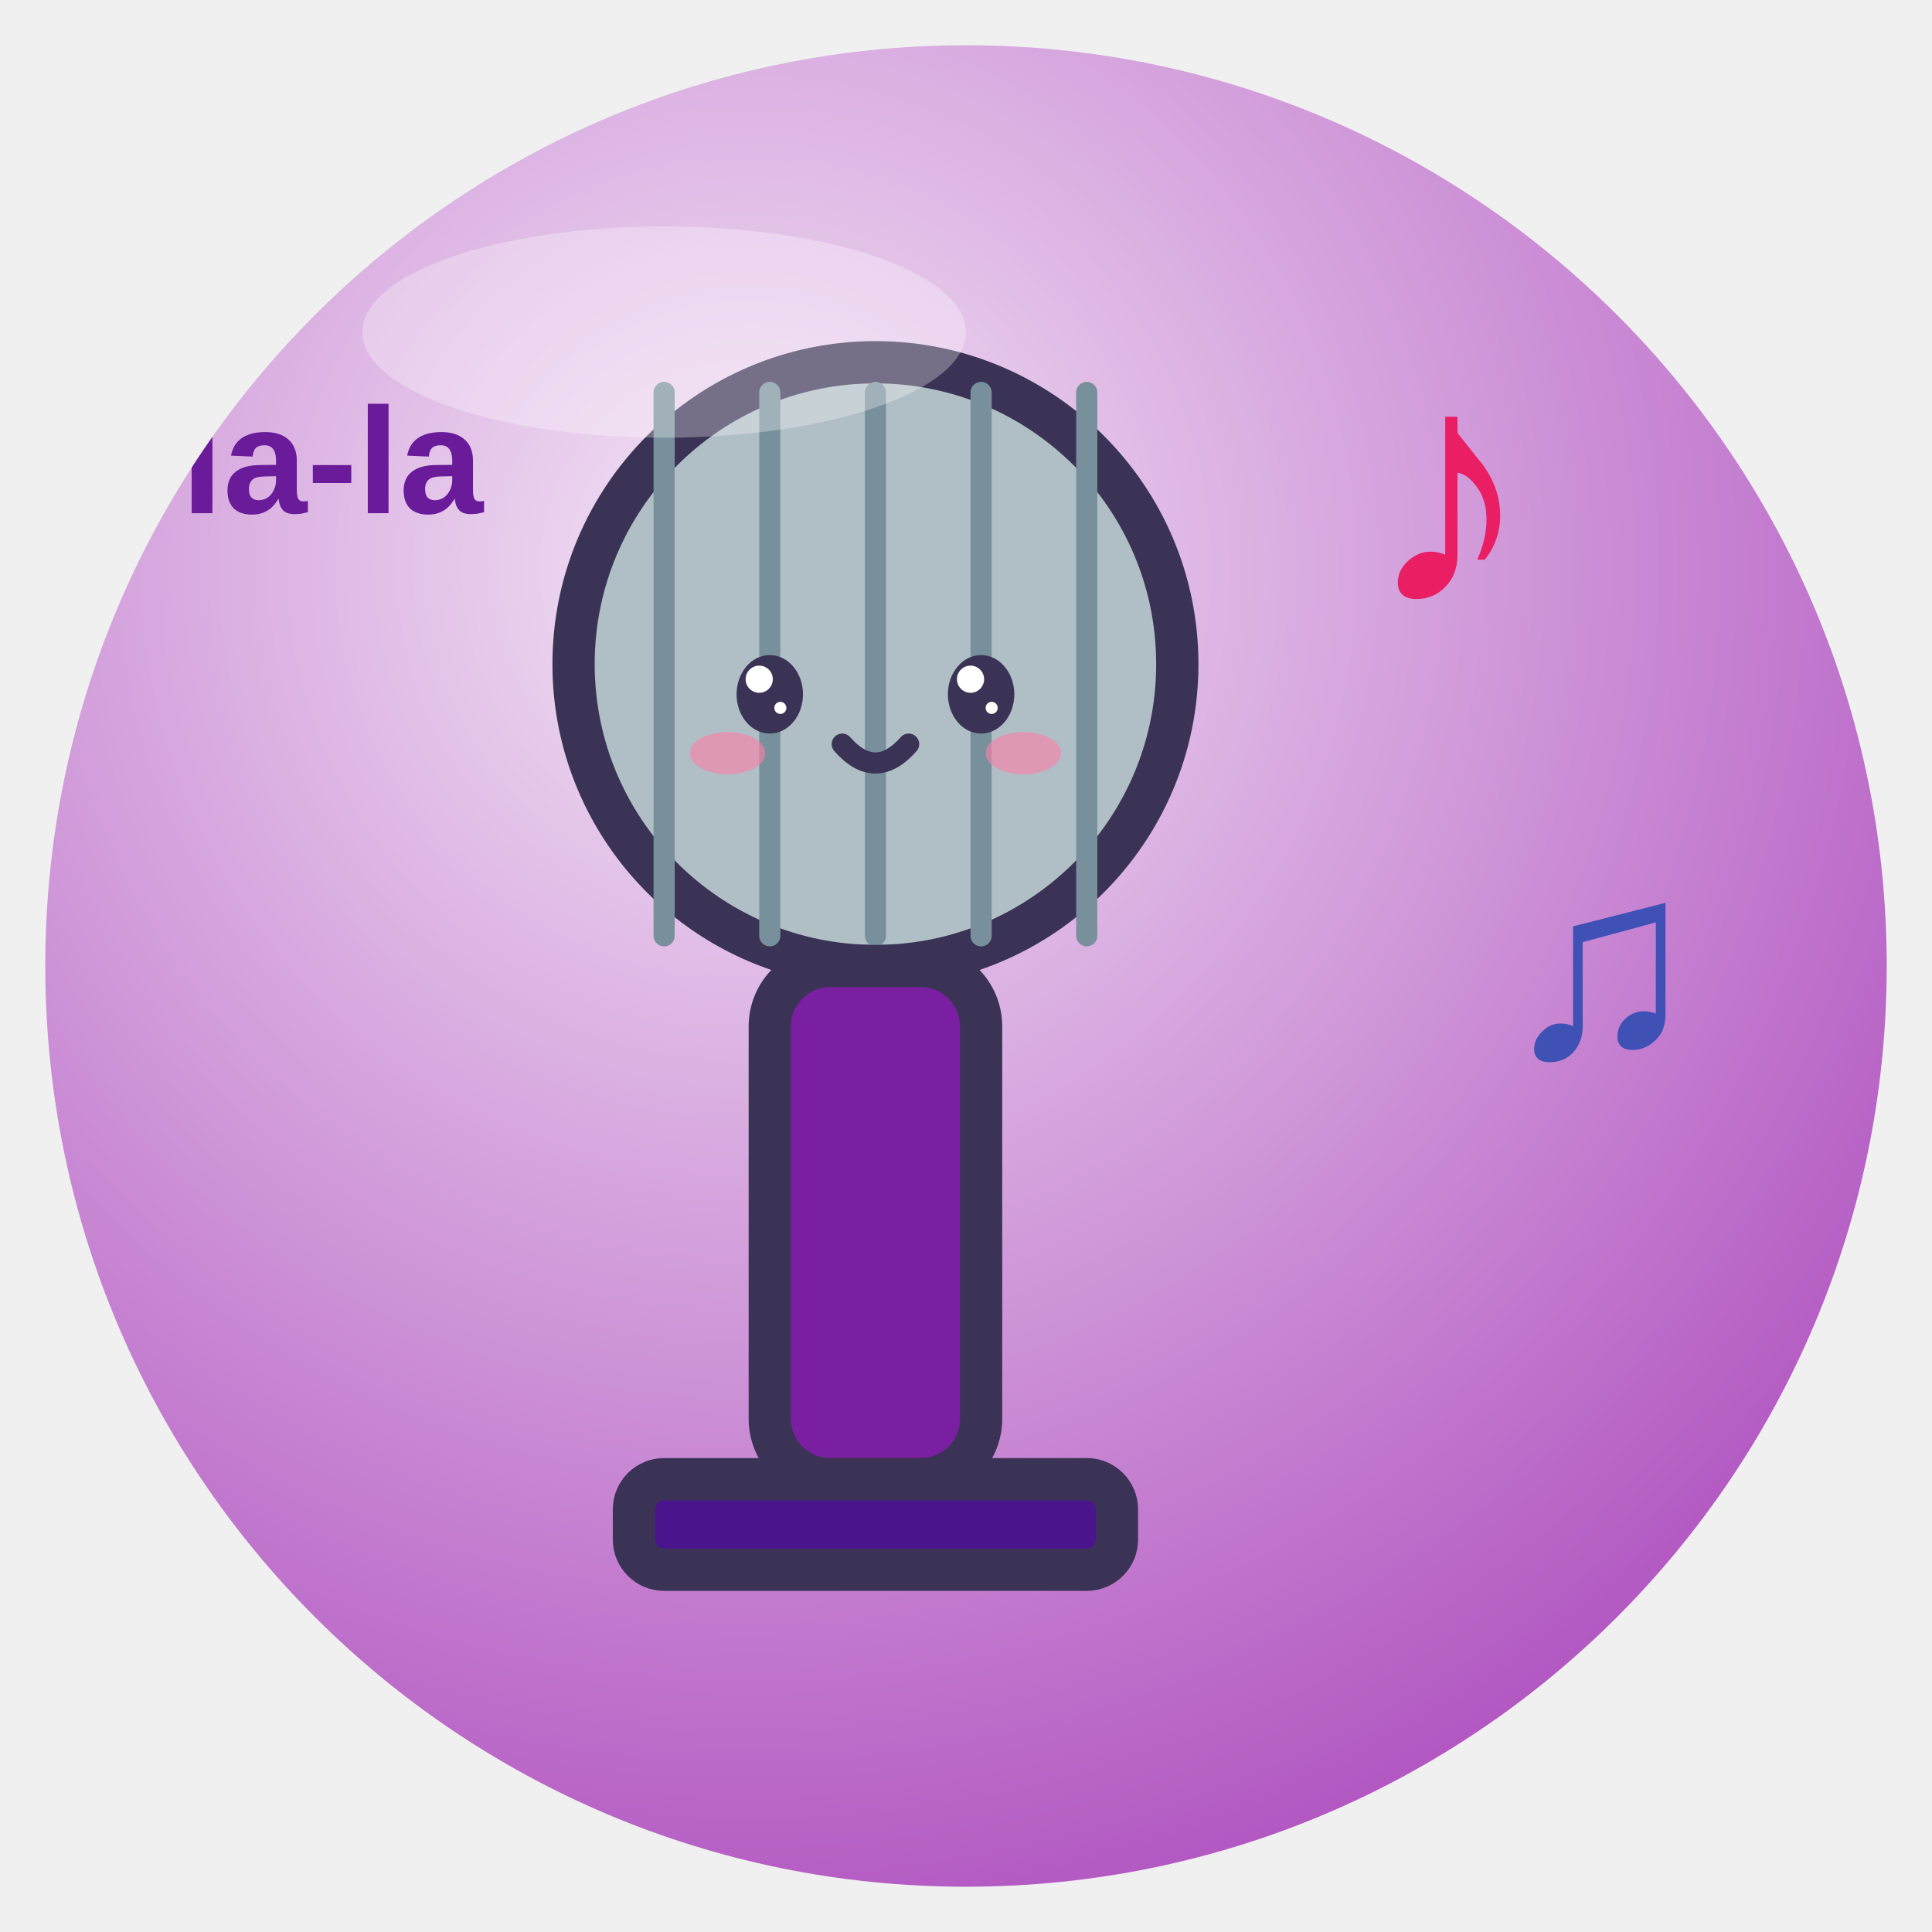
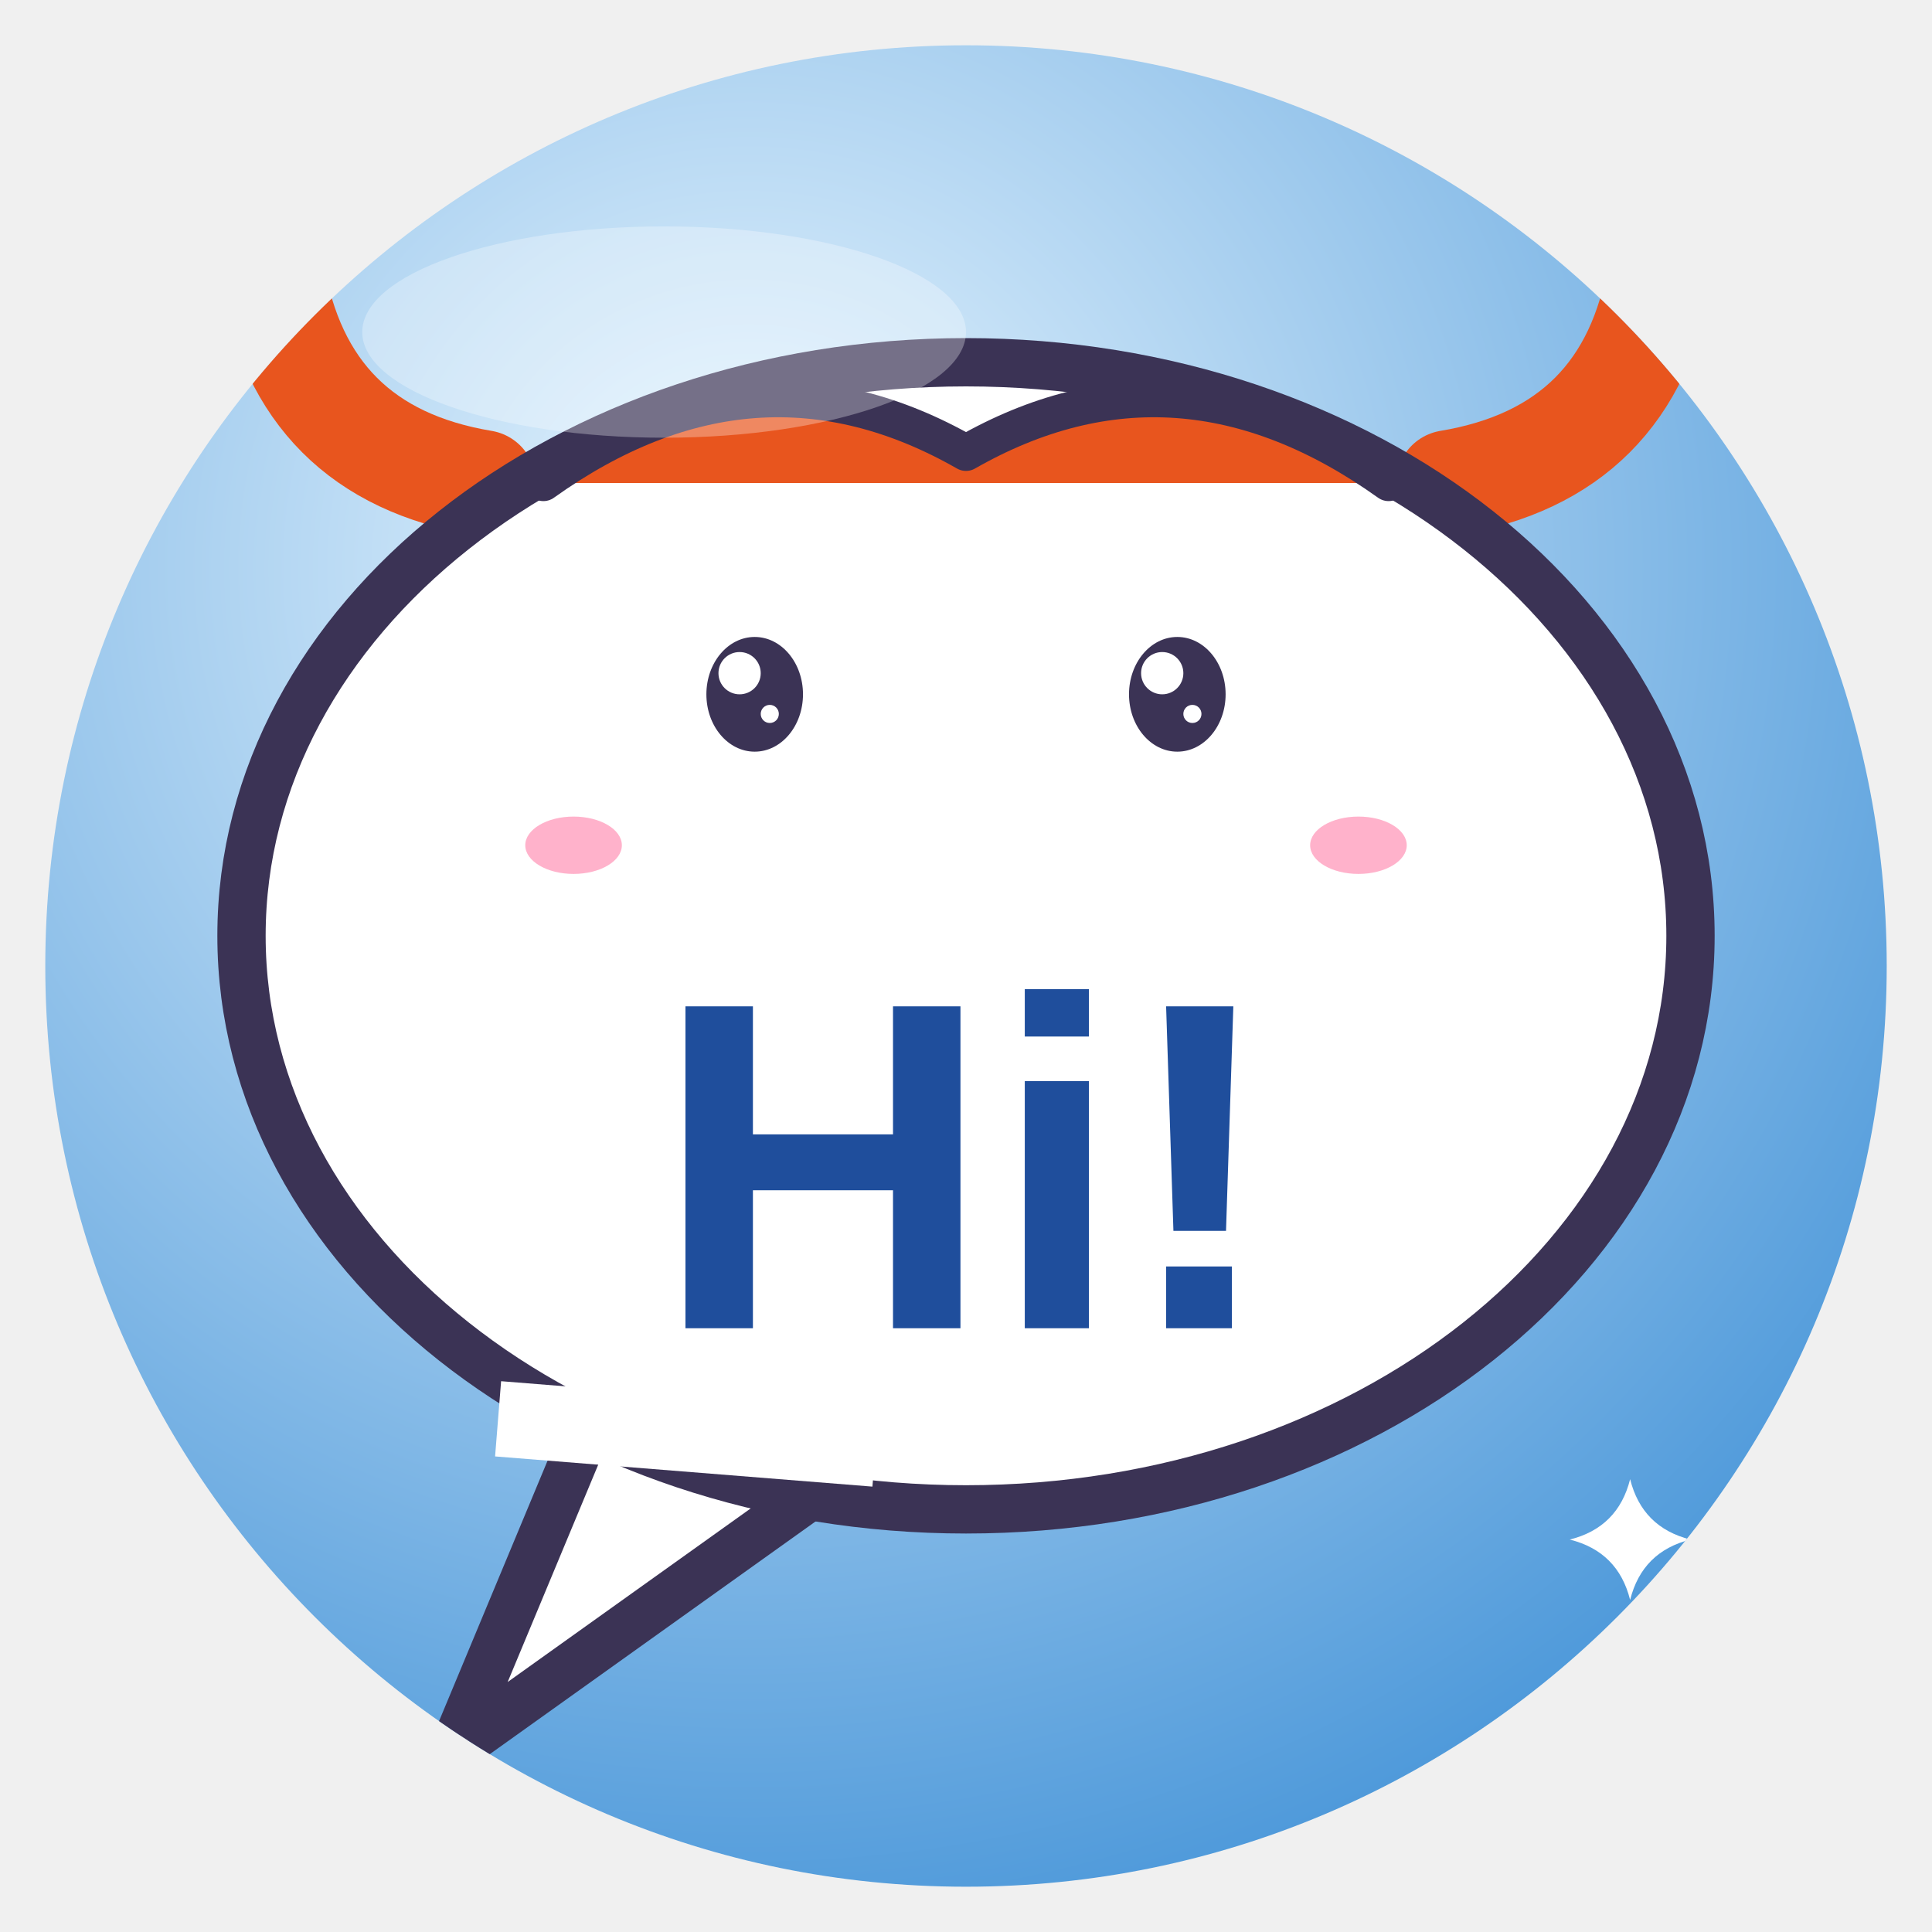
<svg xmlns="http://www.w3.org/2000/svg" viewBox="0 0 128 128" width="128" height="128">
  <defs>
    <radialGradient id="g" cx="38%" cy="28%" r="85%">
-       <stop offset="0" stop-color="#F3E5F5" />
-       <stop offset="1" stop-color="#AB47BC" />
+       <stop offset="0" stop-color="#EAF7FF" />
+       <stop offset="1" stop-color="#3D8FD6" />
    </radialGradient>
    <clipPath id="c">
      <circle cx="64" cy="64" r="61" />
    </clipPath>
  </defs>
  <circle cx="64" cy="64" r="61" fill="url(#g)" />
  <g clip-path="url(#c)">
-     <g transform="translate(58 56) rotate(0) scale(1.0)">
-       <circle cx="0" cy="-12" r="20" fill="#B0BEC5" stroke="#3B3355" stroke-linejoin="round" stroke-linecap="round" stroke-width="2.8" />
-       <path d="M-14 -30 V6" fill="none" stroke="#78909C" stroke-width="1.4" stroke-linecap="round" stroke-linejoin="round" />
-       <path d="M-7 -30 V6" fill="none" stroke="#78909C" stroke-width="1.4" stroke-linecap="round" stroke-linejoin="round" />
-       <path d="M0 -30 V6" fill="none" stroke="#78909C" stroke-width="1.4" stroke-linecap="round" stroke-linejoin="round" />
-       <path d="M7 -30 V6" fill="none" stroke="#78909C" stroke-width="1.4" stroke-linecap="round" stroke-linejoin="round" />
-       <path d="M14 -30 V6" fill="none" stroke="#78909C" stroke-width="1.4" stroke-linecap="round" stroke-linejoin="round" />
-       <ellipse cx="-7" cy="-10" rx="2.2" ry="2.6" fill="#3B3355" />
-       <circle cx="-7.7" cy="-11.0" r="0.9" fill="#fff" />
-       <circle cx="-6.3" cy="-9.1" r="0.4" fill="#fff" />
-       <ellipse cx="7" cy="-10" rx="2.2" ry="2.6" fill="#3B3355" />
-       <circle cx="6.3" cy="-11.0" r="0.9" fill="#fff" />
-       <circle cx="7.7" cy="-9.1" r="0.4" fill="#fff" />
-       <ellipse cx="-9.8" cy="-6.1" rx="2.5" ry="1.4" fill="#FF7FA8" opacity=".6" />
-       <ellipse cx="9.8" cy="-6.1" rx="2.5" ry="1.4" fill="#FF7FA8" opacity=".6" />
-       <path d="M-2.2 -6.7 Q0 -4.2 2.2 -6.7" fill="none" stroke="#3B3355" stroke-linejoin="round" stroke-linecap="round" stroke-width="1.4" />
-       <rect x="-7" y="8" width="14" height="34" rx="4" fill="#7B1FA2" stroke="#3B3355" stroke-linejoin="round" stroke-linecap="round" stroke-width="2.8" />
-       <rect x="-16" y="42" width="32" height="6" rx="2" fill="#4A148C" stroke="#3B3355" stroke-linejoin="round" stroke-linecap="round" stroke-width="2.8" />
-     </g>
-     <text x="96" y="40" font-family="Arial" font-weight="700" font-size="22" fill="#E91E63" text-anchor="middle">♪</text>
-     <text x="106" y="70" font-family="Arial" font-weight="700" font-size="18" fill="#3F51B5" text-anchor="middle">♫</text>
-     <text x="22" y="34" font-family="Arial" font-weight="700" font-size="10" fill="#6A1B9A" text-anchor="middle">la-la</text>
+     <path d="M32 32 Q20 30 18 18" fill="none" stroke="#E8551E" stroke-width="7" stroke-linecap="round" />
+     <path d="M96 32 Q108 30 110 18" fill="none" stroke="#E8551E" stroke-width="7" stroke-linecap="round" />
+     <path d="M18 20 l-9 -2 4 8z M110 20 l9 -2 -4 8z" fill="#3DBE5A" stroke="#3B3355" stroke-linejoin="round" stroke-linecap="round" stroke-width="1.8" />
+     <path d="M40 92 L30 116 L58 96" fill="#FFFFFF" stroke="#3B3355" stroke-linejoin="round" stroke-linecap="round" stroke-width="3.2" />
+     <ellipse cx="64" cy="62" rx="48" ry="38" fill="#FFFFFF" stroke="#3B3355" stroke-linejoin="round" stroke-linecap="round" stroke-width="3.2" />
+     <path d="M33 94 L58 96" stroke="#FFFFFF" stroke-width="5" />
+     <path d="M36 32 Q50 22 64 30 Q78 22 92 32" fill="#E8551E" stroke="#3B3355" stroke-linejoin="round" stroke-linecap="round" stroke-width="2.4" />
+     <ellipse cx="50" cy="46" rx="3.2" ry="3.8" fill="#3B3355" />
+     <circle cx="49.0" cy="44.6" r="1.4" fill="#fff" />
+     <circle cx="51.0" cy="47.3" r="0.6" fill="#fff" />
+     <ellipse cx="78" cy="46" rx="3.2" ry="3.8" fill="#3B3355" />
+     <circle cx="77.0" cy="44.6" r="1.4" fill="#fff" />
+     <circle cx="79.0" cy="47.3" r="0.6" fill="#fff" />
+     <ellipse cx="38" cy="56" rx="3.2" ry="1.9" fill="#FF7FA8" opacity=".6" />
+     <ellipse cx="90" cy="56" rx="3.2" ry="1.9" fill="#FF7FA8" opacity=".6" />
+     <text x="64" y="88" text-anchor="middle" font-family="Arial Rounded MT Bold, Arial, sans-serif" font-weight="900" font-size="31" fill="#1F4E9C">Hi!</text>
+     <path d="M108 98 Q108.8 101.2 112 102 Q108.8 102.8 108 106 Q107.2 102.8 104 102 Q107.2 101.2 108 98Z" fill="#fff" />
  </g>
  <ellipse cx="44" cy="22" rx="20" ry="7" fill="#fff" opacity=".3" />
</svg>
